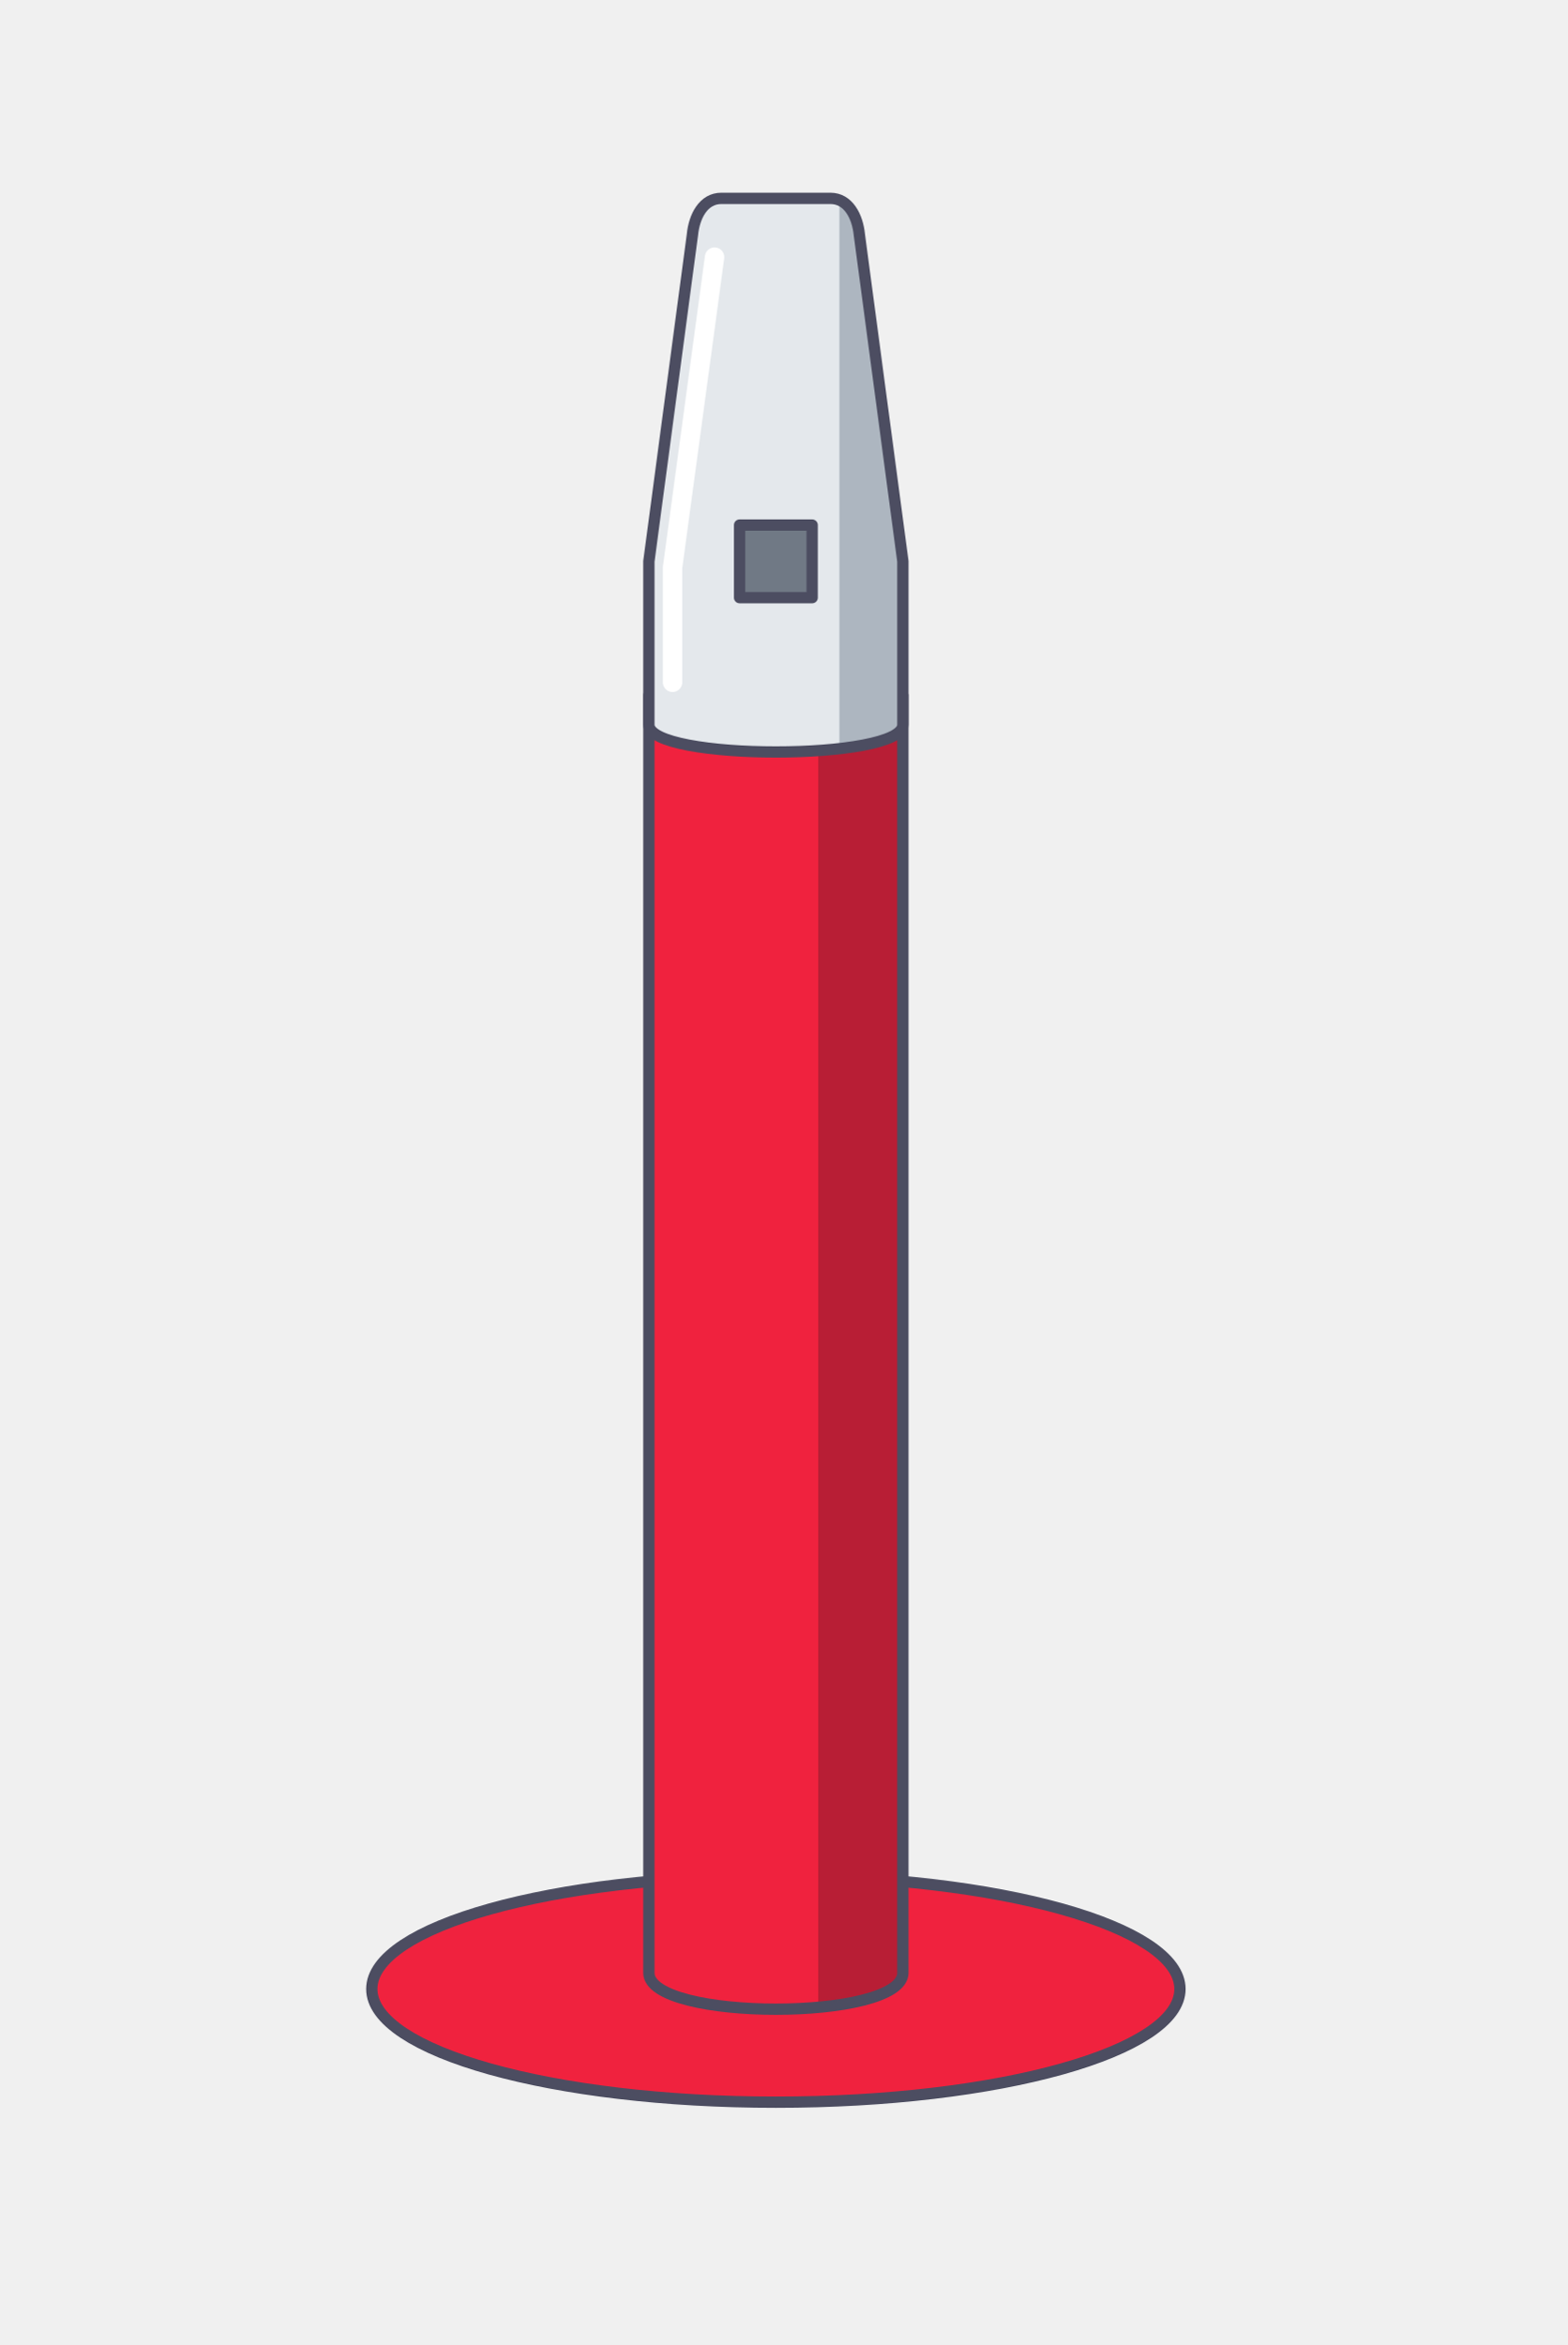
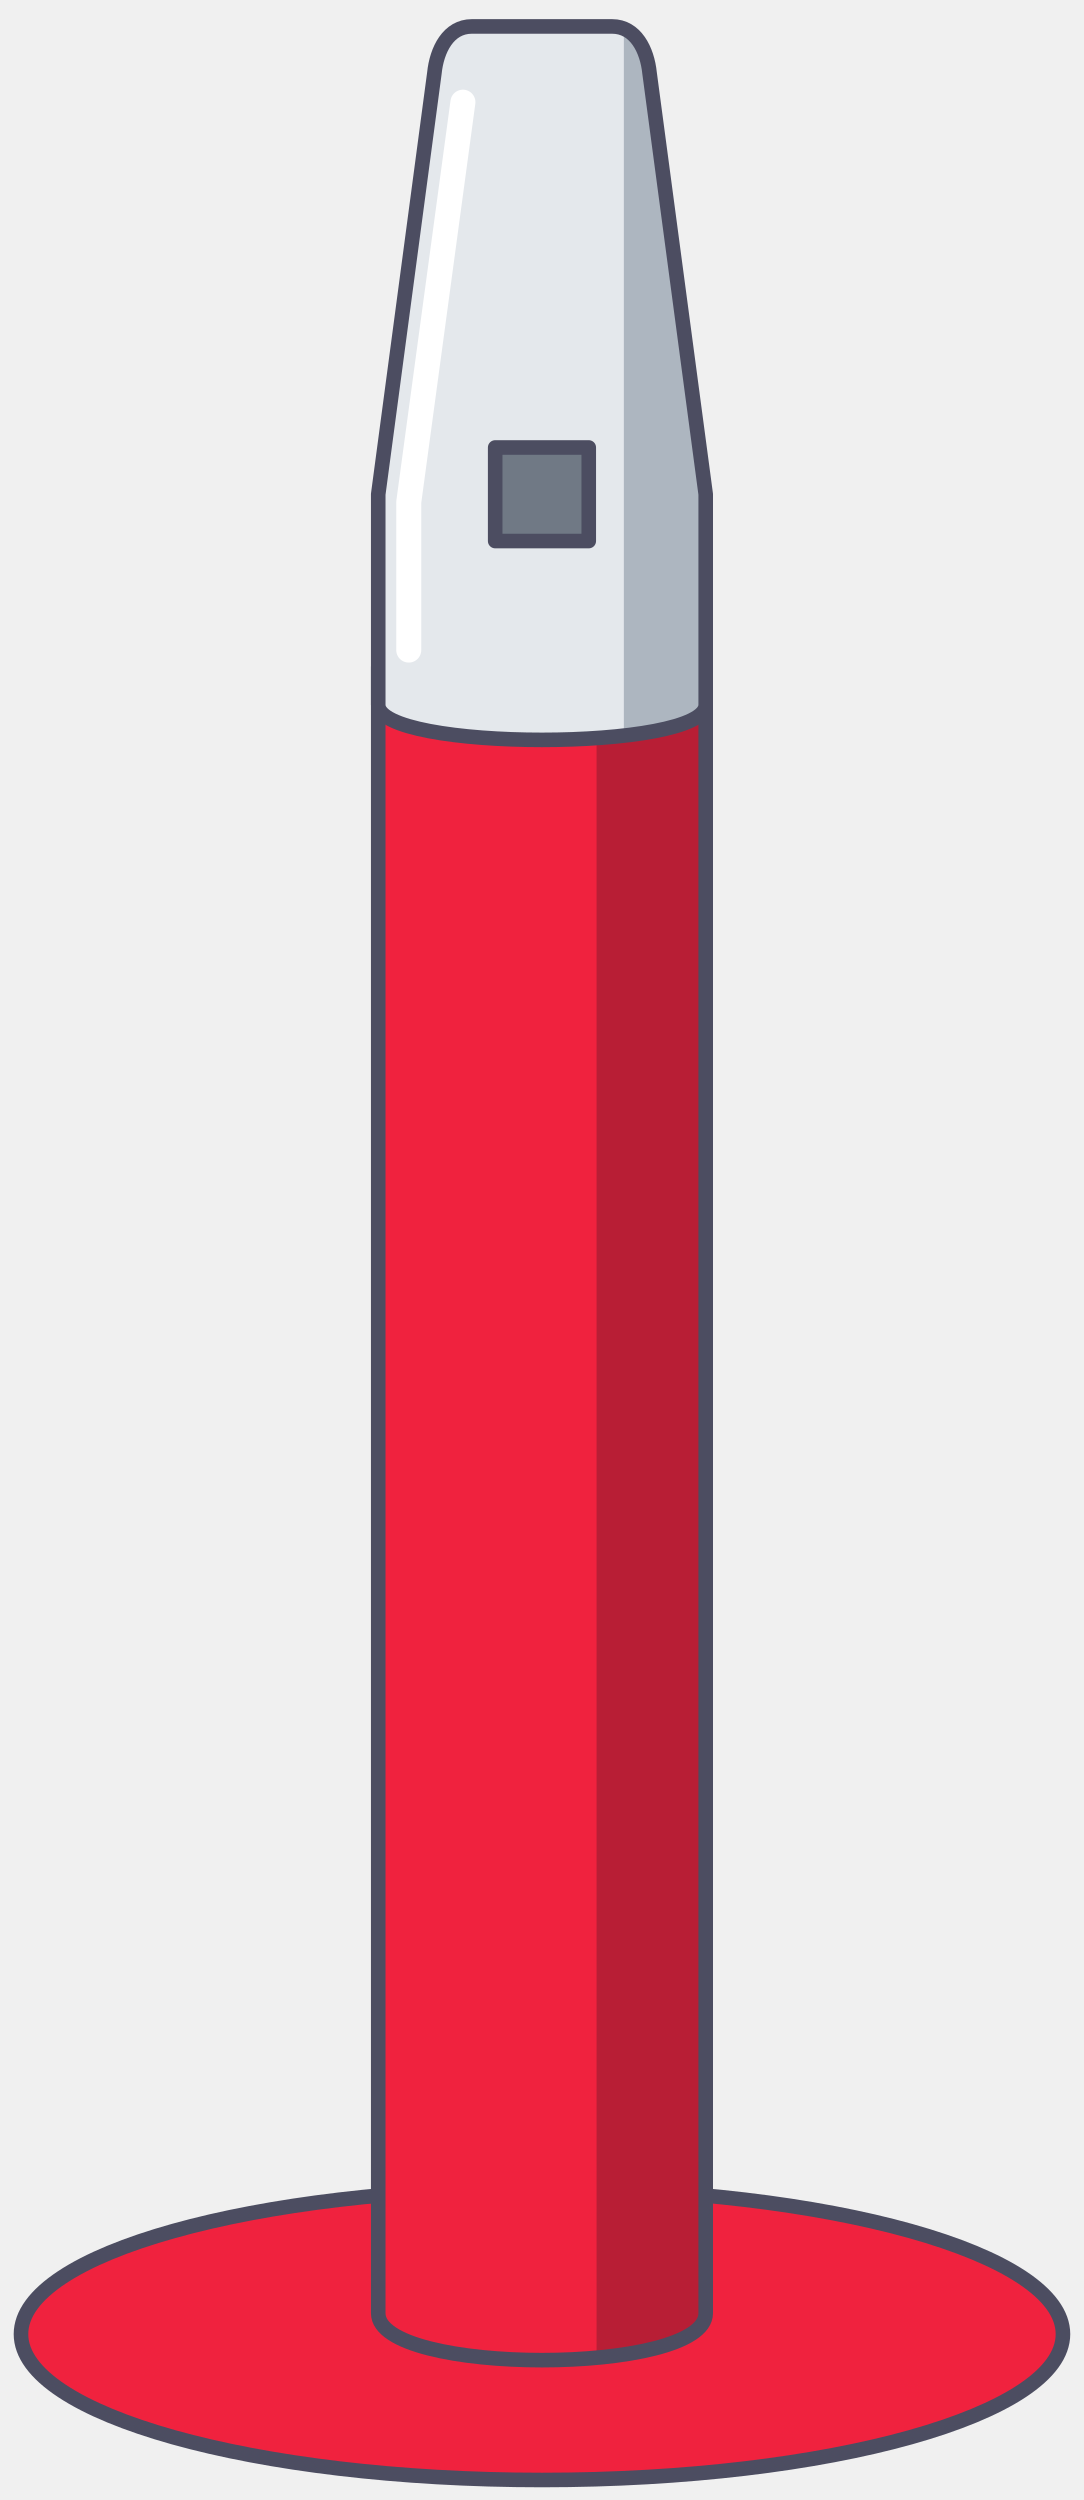
- <svg xmlns="http://www.w3.org/2000/svg" width="97" height="145" viewBox="0 0 97 145" fill="none">
+ <svg xmlns="http://www.w3.org/2000/svg" width="52" height="120" viewBox="22 11 52 120" fill="none">
  <defs>
    <clipPath id="whistle-2-clip-tube">
      <path d="M40.155 43.013H55.874V122.037C55.874 125.038 40.155 125.038 40.155 122.037V43.013Z" />
    </clipPath>
    <clipPath id="whistle-2-clip-mouthpiece">
      <path d="M44.646 12.269H51.383C52.506 12.269 53.067 13.392 53.18 14.514L55.874 34.725V44.83C55.874 47.076 40.155 47.076 40.155 44.83V34.725L42.85 14.514C42.962 13.392 43.523 12.269 44.646 12.269Z" />
    </clipPath>
  </defs>
  <g data-part="base">
    <g data-layer="fill">
      <path d="M48.015 130.04C61.826 130.04 73.022 126.905 73.022 123.038C73.022 119.171 61.826 116.036 48.015 116.036C34.203 116.036 23.007 119.171 23.007 123.038C23.007 126.905 34.203 130.04 48.015 130.04Z" fill="#F0223E" />
    </g>
    <g data-layer="line" stroke="#4C4D61" stroke-width="0.7" stroke-linejoin="round" stroke-linecap="round">
      <path d="M48.015 130.04C61.826 130.04 73.022 126.905 73.022 123.038C73.022 119.171 61.826 116.036 48.015 116.036C34.203 116.036 23.007 119.171 23.007 123.038C23.007 126.905 34.203 130.04 48.015 130.04Z" />
    </g>
  </g>
  <g data-part="tube">
    <g data-layer="fill">
      <path d="M40.155 43.013H55.874V122.037C55.874 125.038 40.155 125.038 40.155 122.037V43.013Z" fill="#F0223E" />
    </g>
    <g data-layer="shade">
      <rect clip-path="url(#whistle-2-clip-tube)" x="50.635" y="42" width="7" height="85" fill="#B81E35" />
    </g>
    <g data-layer="line" stroke="#4C4D61" stroke-width="0.7" stroke-linejoin="round" stroke-linecap="round">
      <path d="M40.155 43.013H55.874V122.037C55.874 125.038 40.155 125.038 40.155 122.037V43.013Z" />
    </g>
  </g>
  <g data-part="mouthpiece">
    <g data-layer="fill">
      <path d="M44.646 12.269H51.383C52.506 12.269 53.067 13.392 53.18 14.514L55.874 34.725V44.83C55.874 47.076 40.155 47.076 40.155 44.83V34.725L42.85 14.514C42.962 13.392 43.523 12.269 44.646 12.269Z" fill="#E4E8EC" />
    </g>
    <g data-layer="shade">
      <rect clip-path="url(#whistle-2-clip-mouthpiece)" x="51.945" y="11" width="5" height="37" fill="#ADB6C0" />
    </g>
    <g data-layer="highlight">
      <path clip-path="url(#whistle-2-clip-mouthpiece)" d="M44.22 15.904L41.62 35.104V42.204" stroke="#FFFFFF" stroke-width="1.2" stroke-linejoin="round" stroke-linecap="round" />
    </g>
    <g data-layer="line" stroke="#4C4D61" stroke-width="0.7" stroke-linejoin="round" stroke-linecap="round">
      <path d="M44.646 12.269H51.383C52.506 12.269 53.067 13.392 53.18 14.514L55.874 34.725V44.83C55.874 47.076 40.155 47.076 40.155 44.83V34.725L42.85 14.514C42.962 13.392 43.523 12.269 44.646 12.269Z" />
    </g>
  </g>
  <g data-part="window">
    <g data-layer="fill">
      <path d="M45.769 32.479H50.26V36.97H45.769V32.479Z" fill="#707985" />
    </g>
    <g data-layer="line" stroke="#4C4D61" stroke-width="0.7" stroke-linejoin="round" stroke-linecap="round">
      <path d="M45.769 32.479H50.26V36.97H45.769V32.479Z" />
    </g>
  </g>
</svg>
